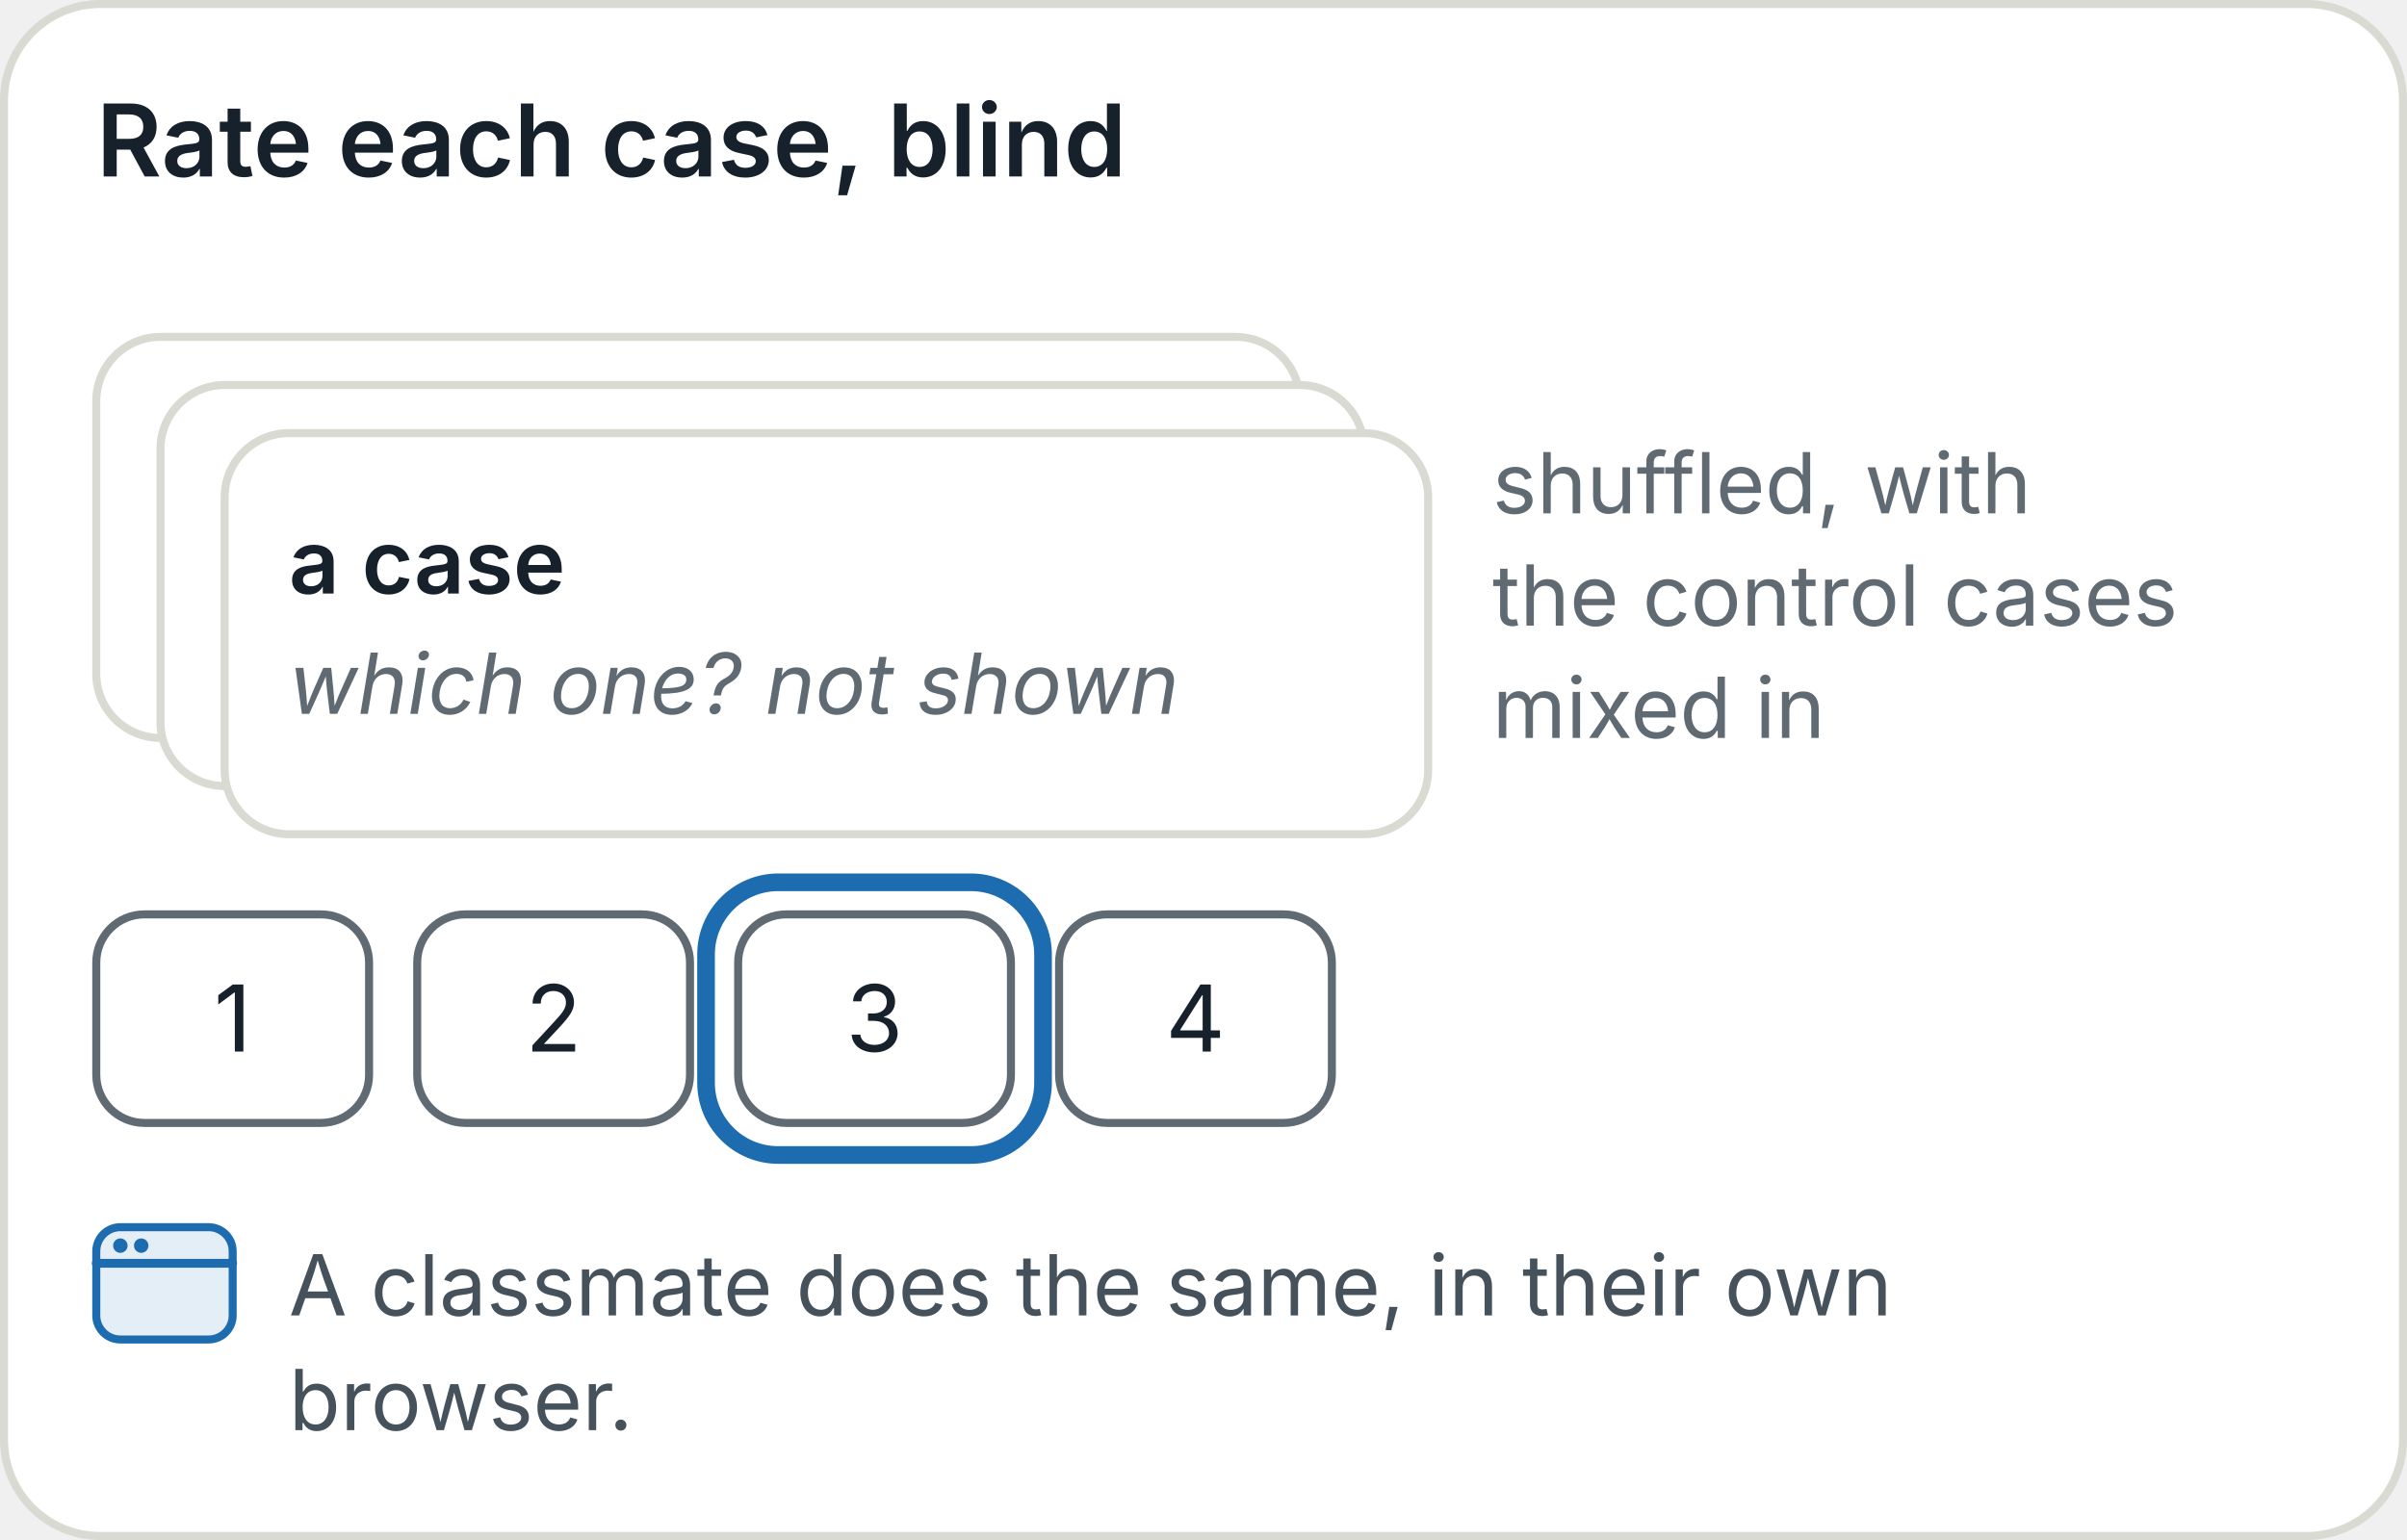
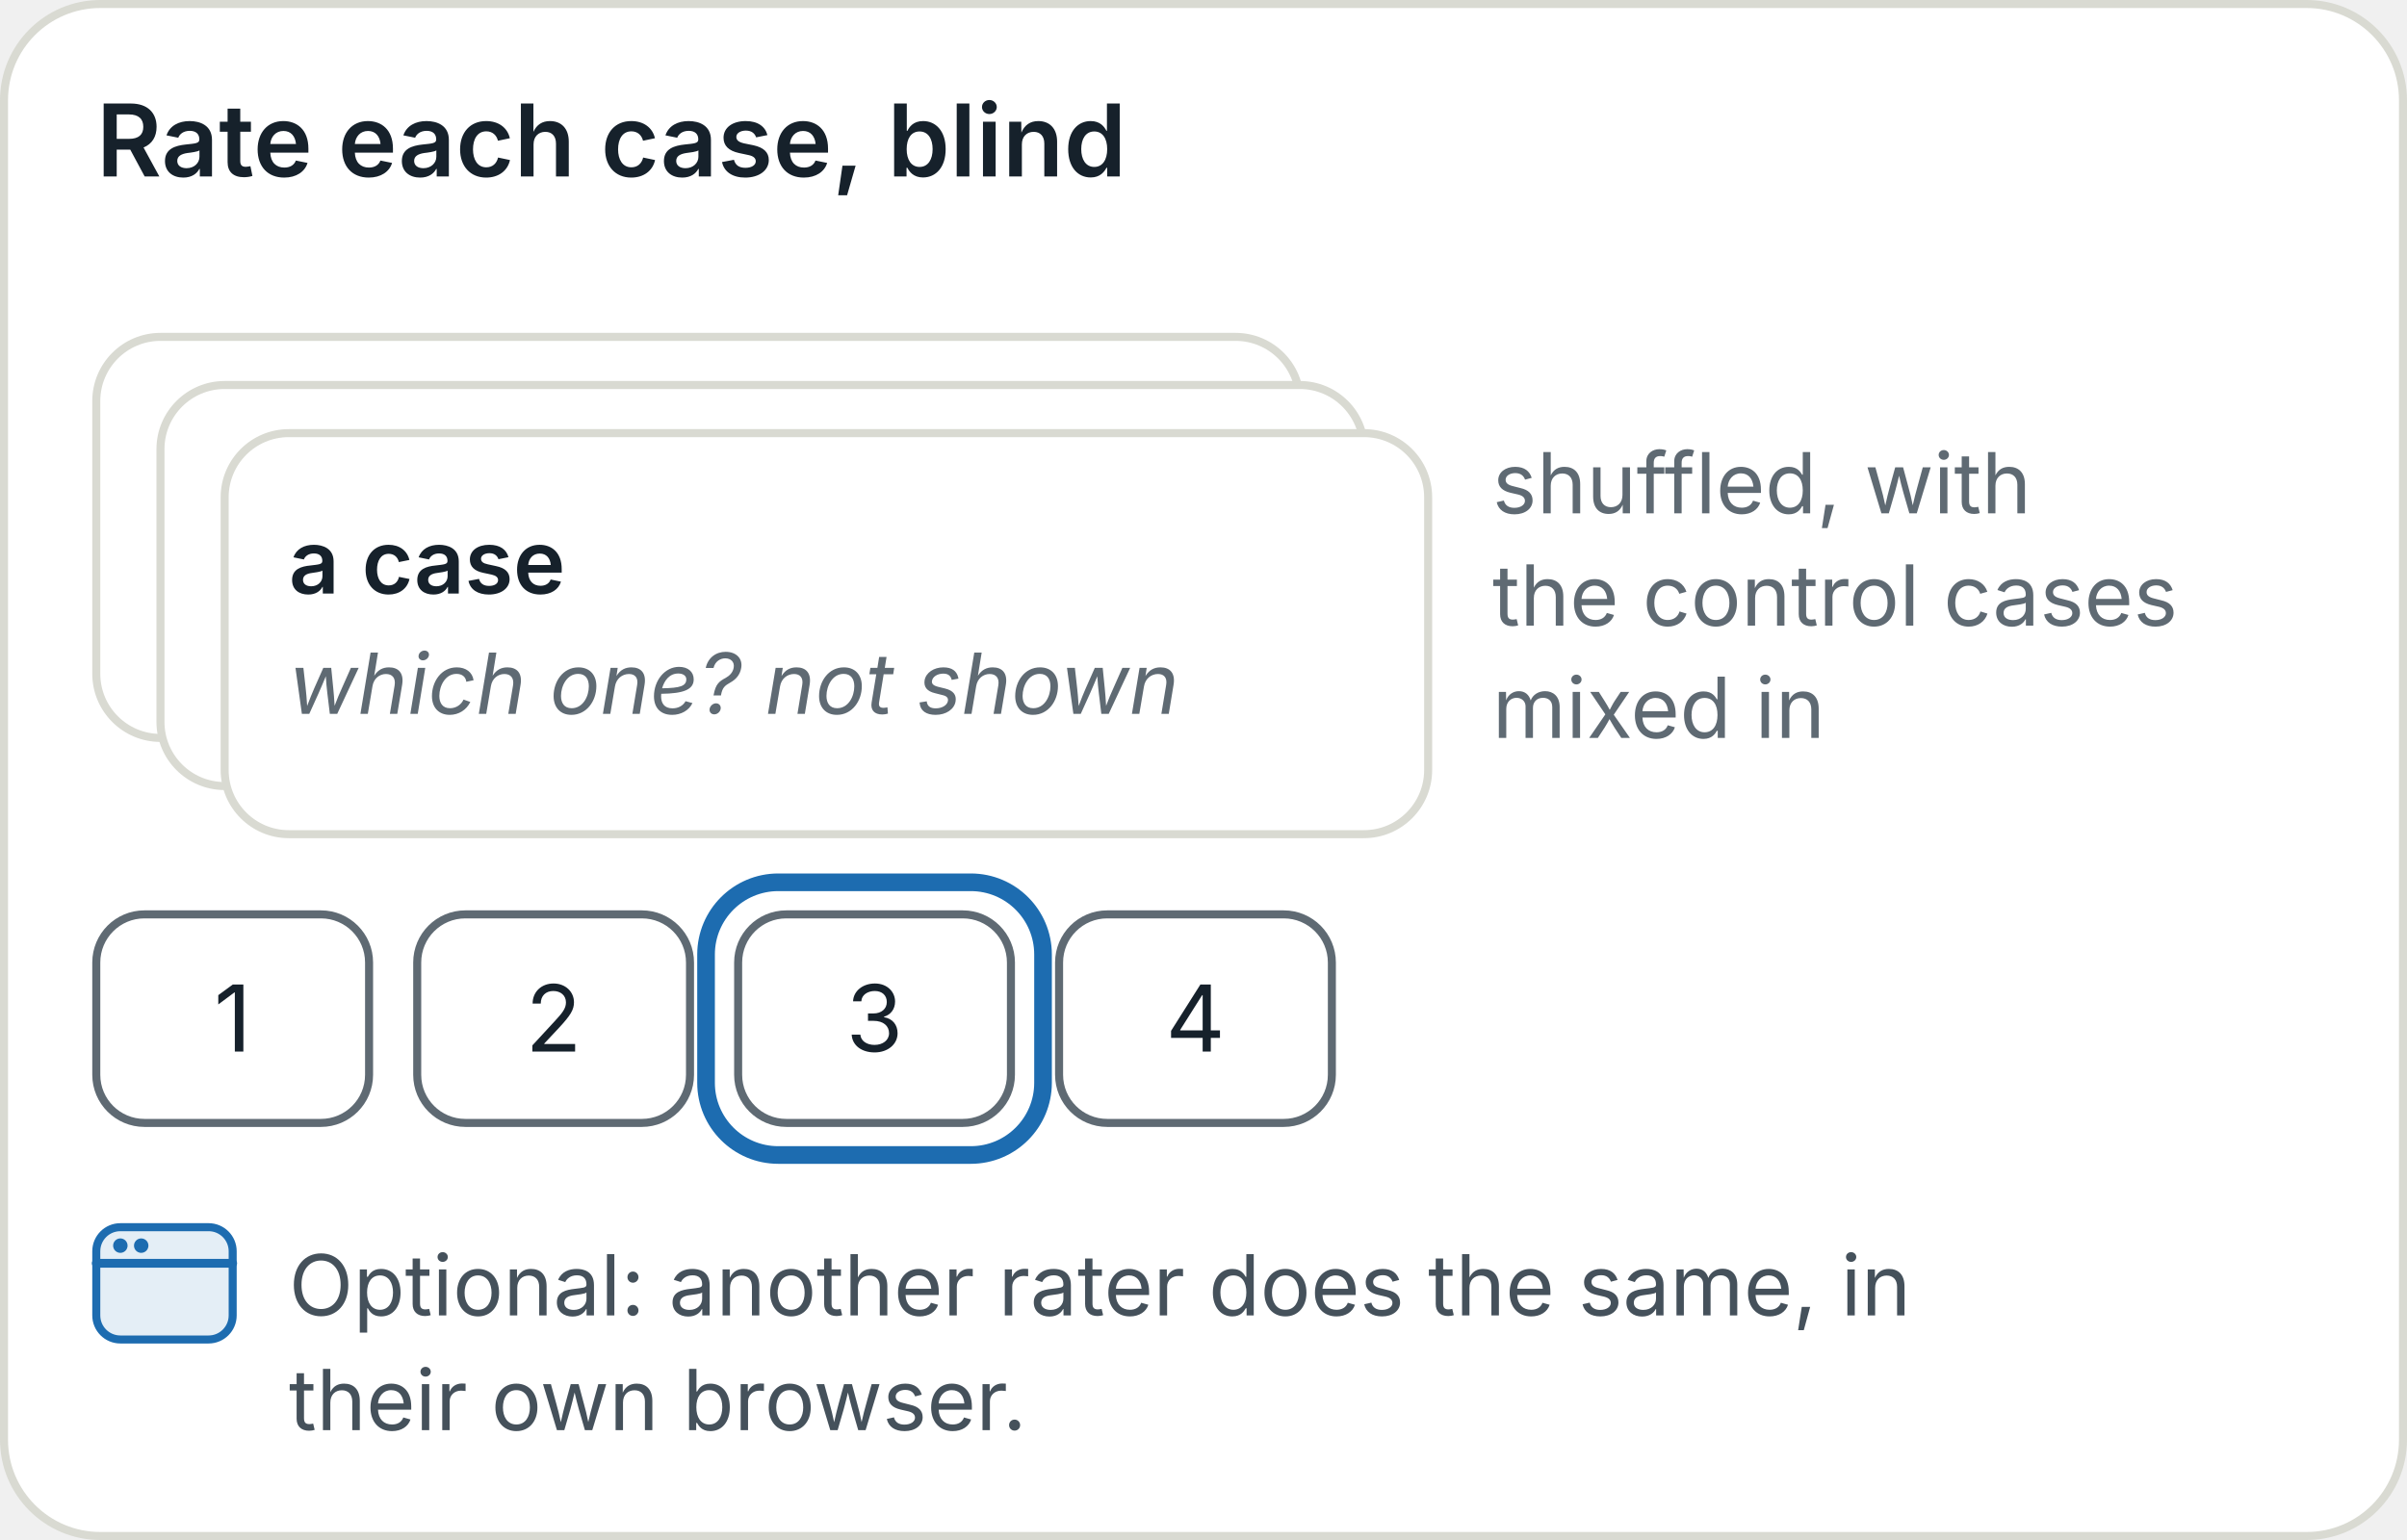
<svg xmlns="http://www.w3.org/2000/svg" class="dg" viewBox="0 0 300 192" width="300" height="192" role="img" aria-labelledby="help-suite-3-t help-suite-3-d">
  <style>
.dg text{font-family:Inter, system-ui, -apple-system, "Segoe UI", Roboto, sans-serif;fill:#16212B}
.dg .b{font-weight:600}
.dg .it{font-style:italic}
.dg .t2{fill:#45515B}
.dg .t3{fill:#5F6A73}
.dg .bg{fill:#FFFFFF;stroke:#D9DAD2}
.dg .wh{fill:#FFFFFF;stroke:#D9DAD2}
.dg .btn2{fill:#FFFFFF;stroke:#5F6A73}
.dg .ln{fill:none;stroke:#5F6A73;stroke-width:1.6;stroke-linecap:round;stroke-linejoin:round}
.dg .thin{stroke-width:1.1}
.dg .thick{stroke-width:2.2}
.dg .f-web{fill:rgba(29,108,176,.12);stroke:#1D6CB0}
.dg .s-web{stroke:#1D6CB0}
.dg .h-web{fill:#1D6CB0}
@media (prefers-color-scheme: dark) {
.dg text{font-family:Inter, system-ui, -apple-system, "Segoe UI", Roboto, sans-serif;fill:#E2E8EE}
.dg .b{font-weight:600}
.dg .it{font-style:italic}
.dg .t2{fill:#A7B4BF}
.dg .t3{fill:#8593A0}
.dg .bg{fill:#141C23;stroke:#2A3640}
.dg .wh{fill:#141C23;stroke:#2A3640}
.dg .btn2{fill:#141C23;stroke:#8593A0}
.dg .ln{fill:none;stroke:#8593A0;stroke-width:1.6;stroke-linecap:round;stroke-linejoin:round}
.dg .thin{stroke-width:1.1}
.dg .thick{stroke-width:2.2}
.dg .f-web{fill:rgba(91,166,232,.16);stroke:#5BA6E8}
.dg .s-web{stroke:#5BA6E8}
.dg .h-web{fill:#5BA6E8}
}
</style>
  <rect class="bg" x="0.5" y="0.5" width="299" height="191" rx="12" />
  <text x="12" y="22" font-size="12.5" class="b">Rate each case, blind</text>
  <rect x="12" y="42" width="150" height="50" rx="8" class="wh" />
  <rect x="20" y="48" width="150" height="50" rx="8" class="wh" />
  <rect x="28" y="54" width="150" height="50" rx="8" class="wh" />
  <text x="36" y="74" font-size="11" class="b">a case</text>
  <text x="36" y="89" font-size="10.5" class="t3 it">which one? not shown</text>
  <text x="186" y="64" font-size="10.5" class="t3">shuffled, with</text>
  <text x="186" y="78" font-size="10.5" class="t3">the control cases</text>
  <text x="186" y="92" font-size="10.5" class="t3">mixed in</text>
  <rect x="12" y="114" width="34" height="26" rx="6" class="btn2" />
  <text x="29" y="131.1" font-size="11.5" text-anchor="middle">1</text>
  <rect x="52" y="114" width="34" height="26" rx="6" class="btn2" />
  <text x="69" y="131.1" font-size="11.5" text-anchor="middle">2</text>
  <rect x="92" y="114" width="34" height="26" rx="6" class="btn2" />
  <text x="109" y="131.1" font-size="11.5" text-anchor="middle">3</text>
  <rect x="132" y="114" width="34" height="26" rx="6" class="btn2" />
  <text x="149" y="131.1" font-size="11.5" text-anchor="middle">4</text>
  <rect x="88" y="110" width="42" height="34" rx="9" class="ln s-web thick" />
  <rect x="12" y="153" width="17" height="14" rx="3" class="f-web" />
  <path d="M12 157.5 L29 157.5" class="ln s-web thin" />
  <circle cx="15" cy="155.3" r="0.9" class="h-web" />
  <circle cx="17.6" cy="155.3" r="0.9" class="h-web" />
-   <text x="36" y="164" font-size="10.5" class="t2">A classmate does the same, in their own</text>
-   <text x="36" y="178.3" font-size="10.5" class="t2">browser.</text>
+   <text x="36" y="164" font-size="10.5" class="t2">Optional: another rater does the same, in</text>
+   <text x="36" y="178.3" font-size="10.5" class="t2">their own browser.</text>
</svg>
